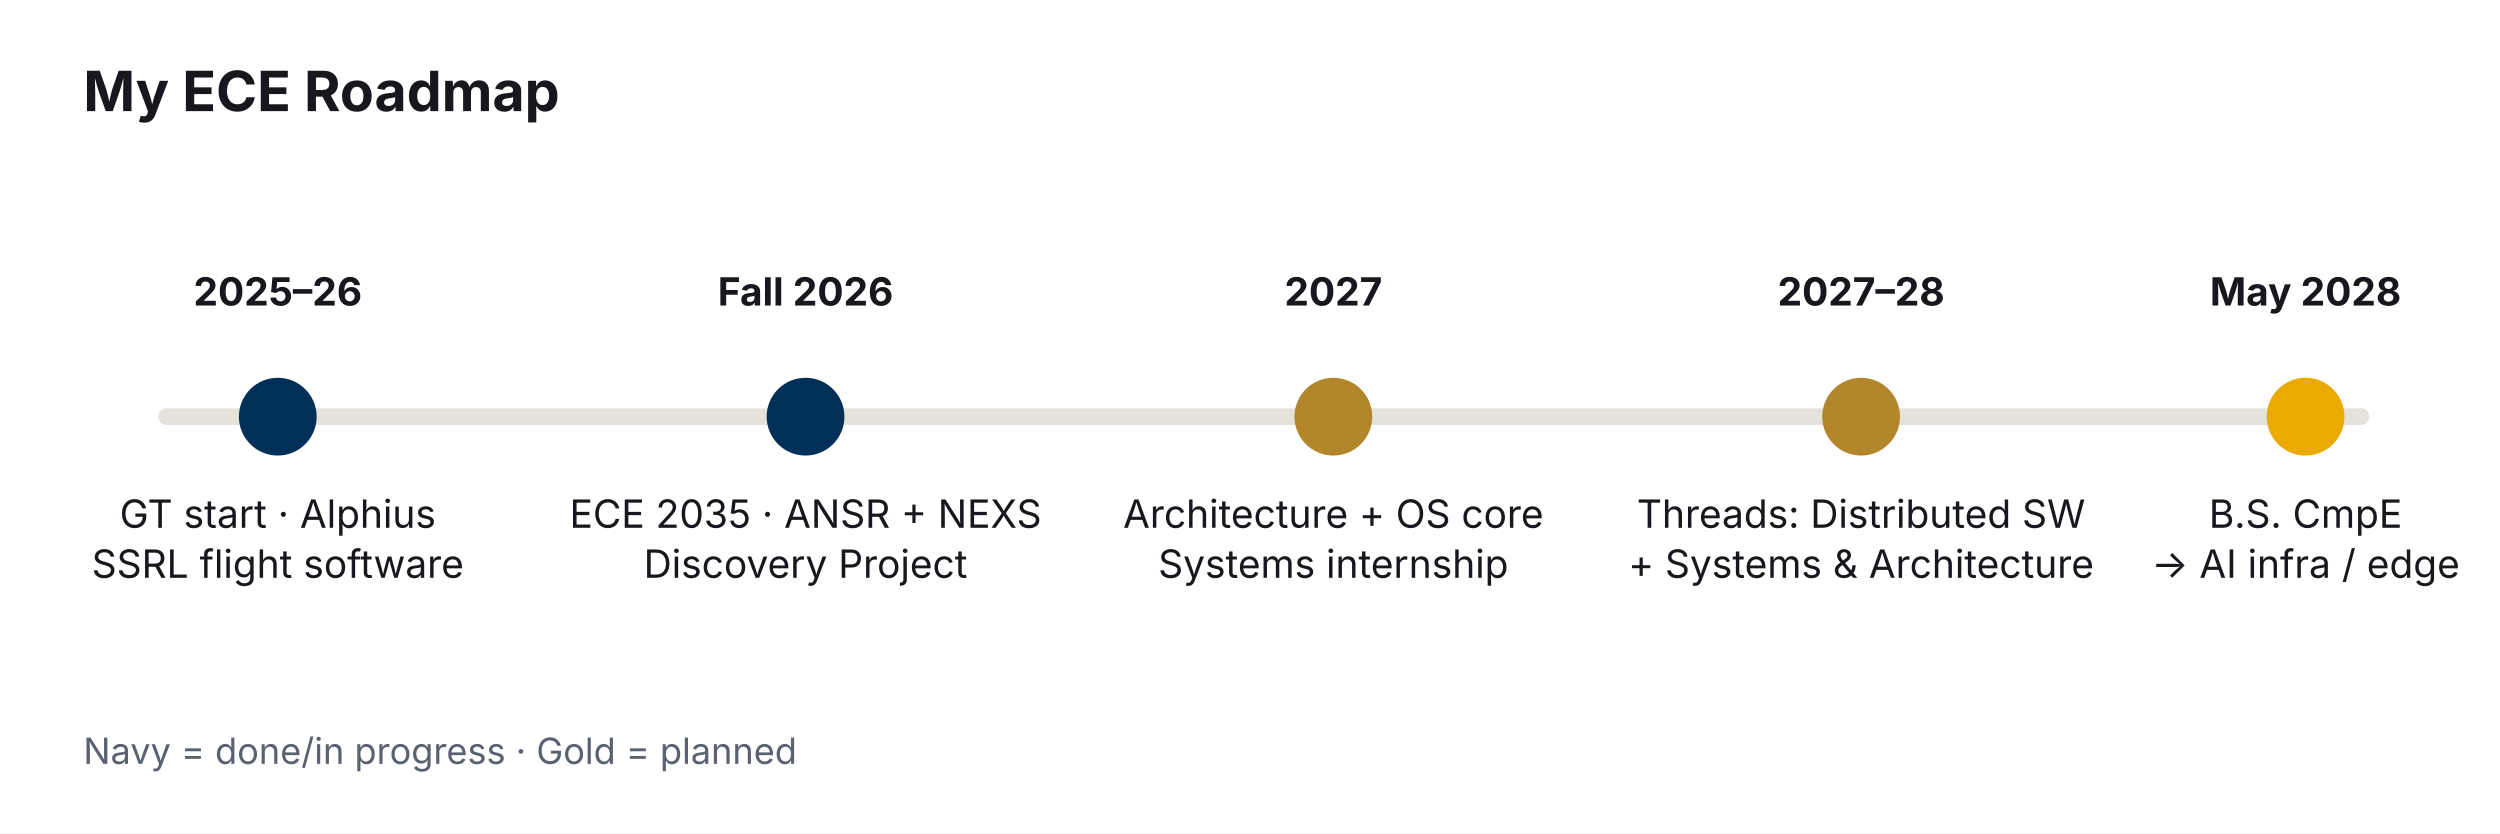
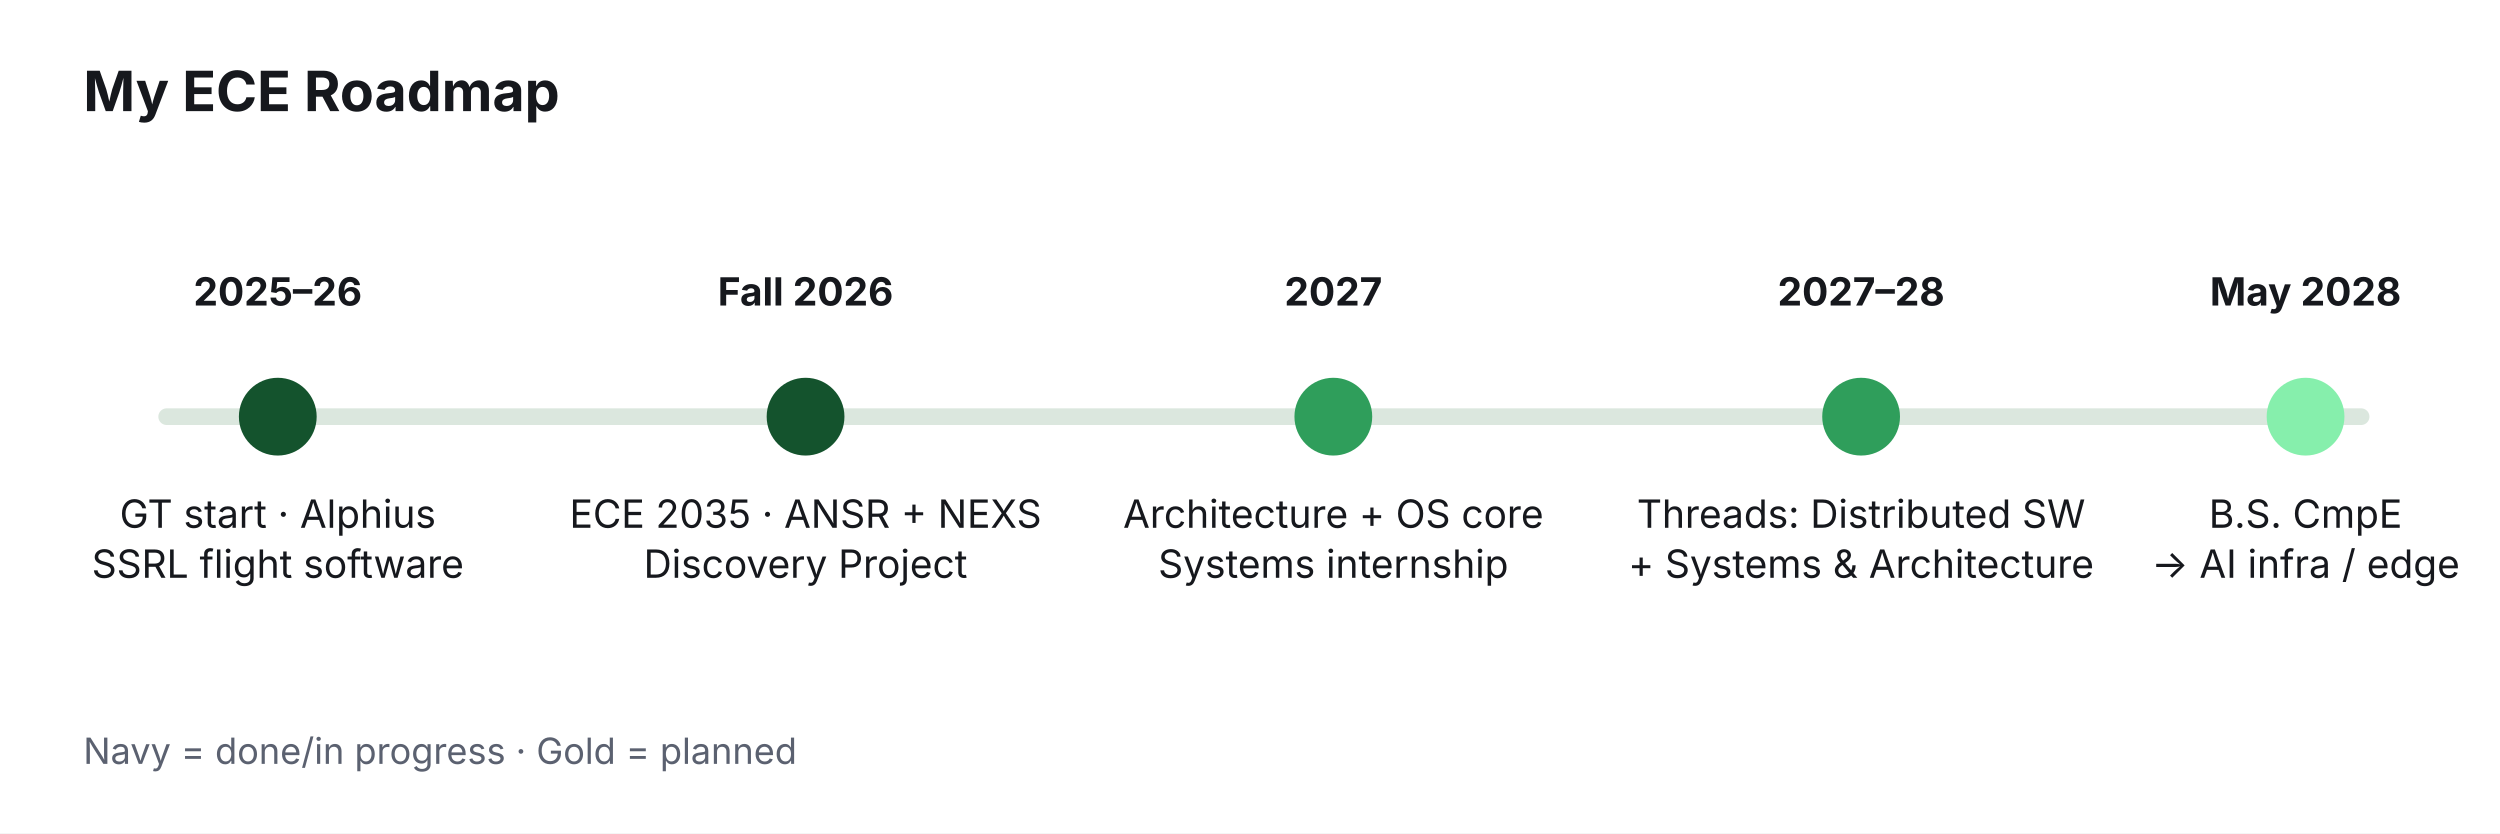
<svg xmlns="http://www.w3.org/2000/svg" viewBox="0 0 900 300" font-family="Inter,Arial,sans-serif">
  <rect width="900" height="300" fill="#fff" />
  <text x="30" y="40" font-size="20" font-weight="700" fill="#16181d">My ECE Roadmap</text>
-   <line x1="60" y1="150" x2="850" y2="150" stroke="#e5e2da" stroke-width="6" stroke-linecap="round" />
+   <line x1="60" y1="150" x2="850" y2="150" stroke="#dbe7de" stroke-width="6" stroke-linecap="round" />
  <g font-size="14" fill="#16181d" text-anchor="middle">
-     <circle cx="100" cy="150" r="14" fill="#003057" />
+     <circle cx="100" cy="150" r="14" fill="#14532d" />
    <text x="100" y="110" font-weight="700">2025–26</text>
    <text x="100" y="190">GT start · Alphius</text>
    <text x="100" y="208">SSRL flight software</text>
-     <circle cx="290" cy="150" r="14" fill="#003057" />
+     <circle cx="290" cy="150" r="14" fill="#14532d" />
    <text x="290" y="110" font-weight="700">Fall 2026</text>
    <text x="290" y="190">ECE 2035 · ANSR + NEXS</text>
    <text x="290" y="208">Discovery Project</text>
-     <circle cx="480" cy="150" r="14" fill="#b3862b" />
+     <circle cx="480" cy="150" r="14" fill="#2f9e5b" />
    <text x="480" y="110" font-weight="700">2027</text>
    <text x="480" y="190">Architecture + OS core</text>
    <text x="480" y="208">Systems internship</text>
-     <circle cx="670" cy="150" r="14" fill="#b3862b" />
+     <circle cx="670" cy="150" r="14" fill="#2f9e5b" />
    <text x="670" y="110" font-weight="700">2027–28</text>
    <text x="670" y="190">Threads: Distributed SW</text>
    <text x="670" y="208">+ Systems &amp; Architecture</text>
-     <circle cx="830" cy="150" r="14" fill="#eaaa00" />
+     <circle cx="830" cy="150" r="14" fill="#86efac" />
    <text x="830" y="110" font-weight="700">May 2028</text>
    <text x="830" y="190">B.S. CmpE</text>
    <text x="830" y="208">→ AI infra / edge</text>
  </g>
  <text x="30" y="275" font-size="13" fill="#5b6170">Navy = done/in progress · Gold = planned</text>
</svg>
